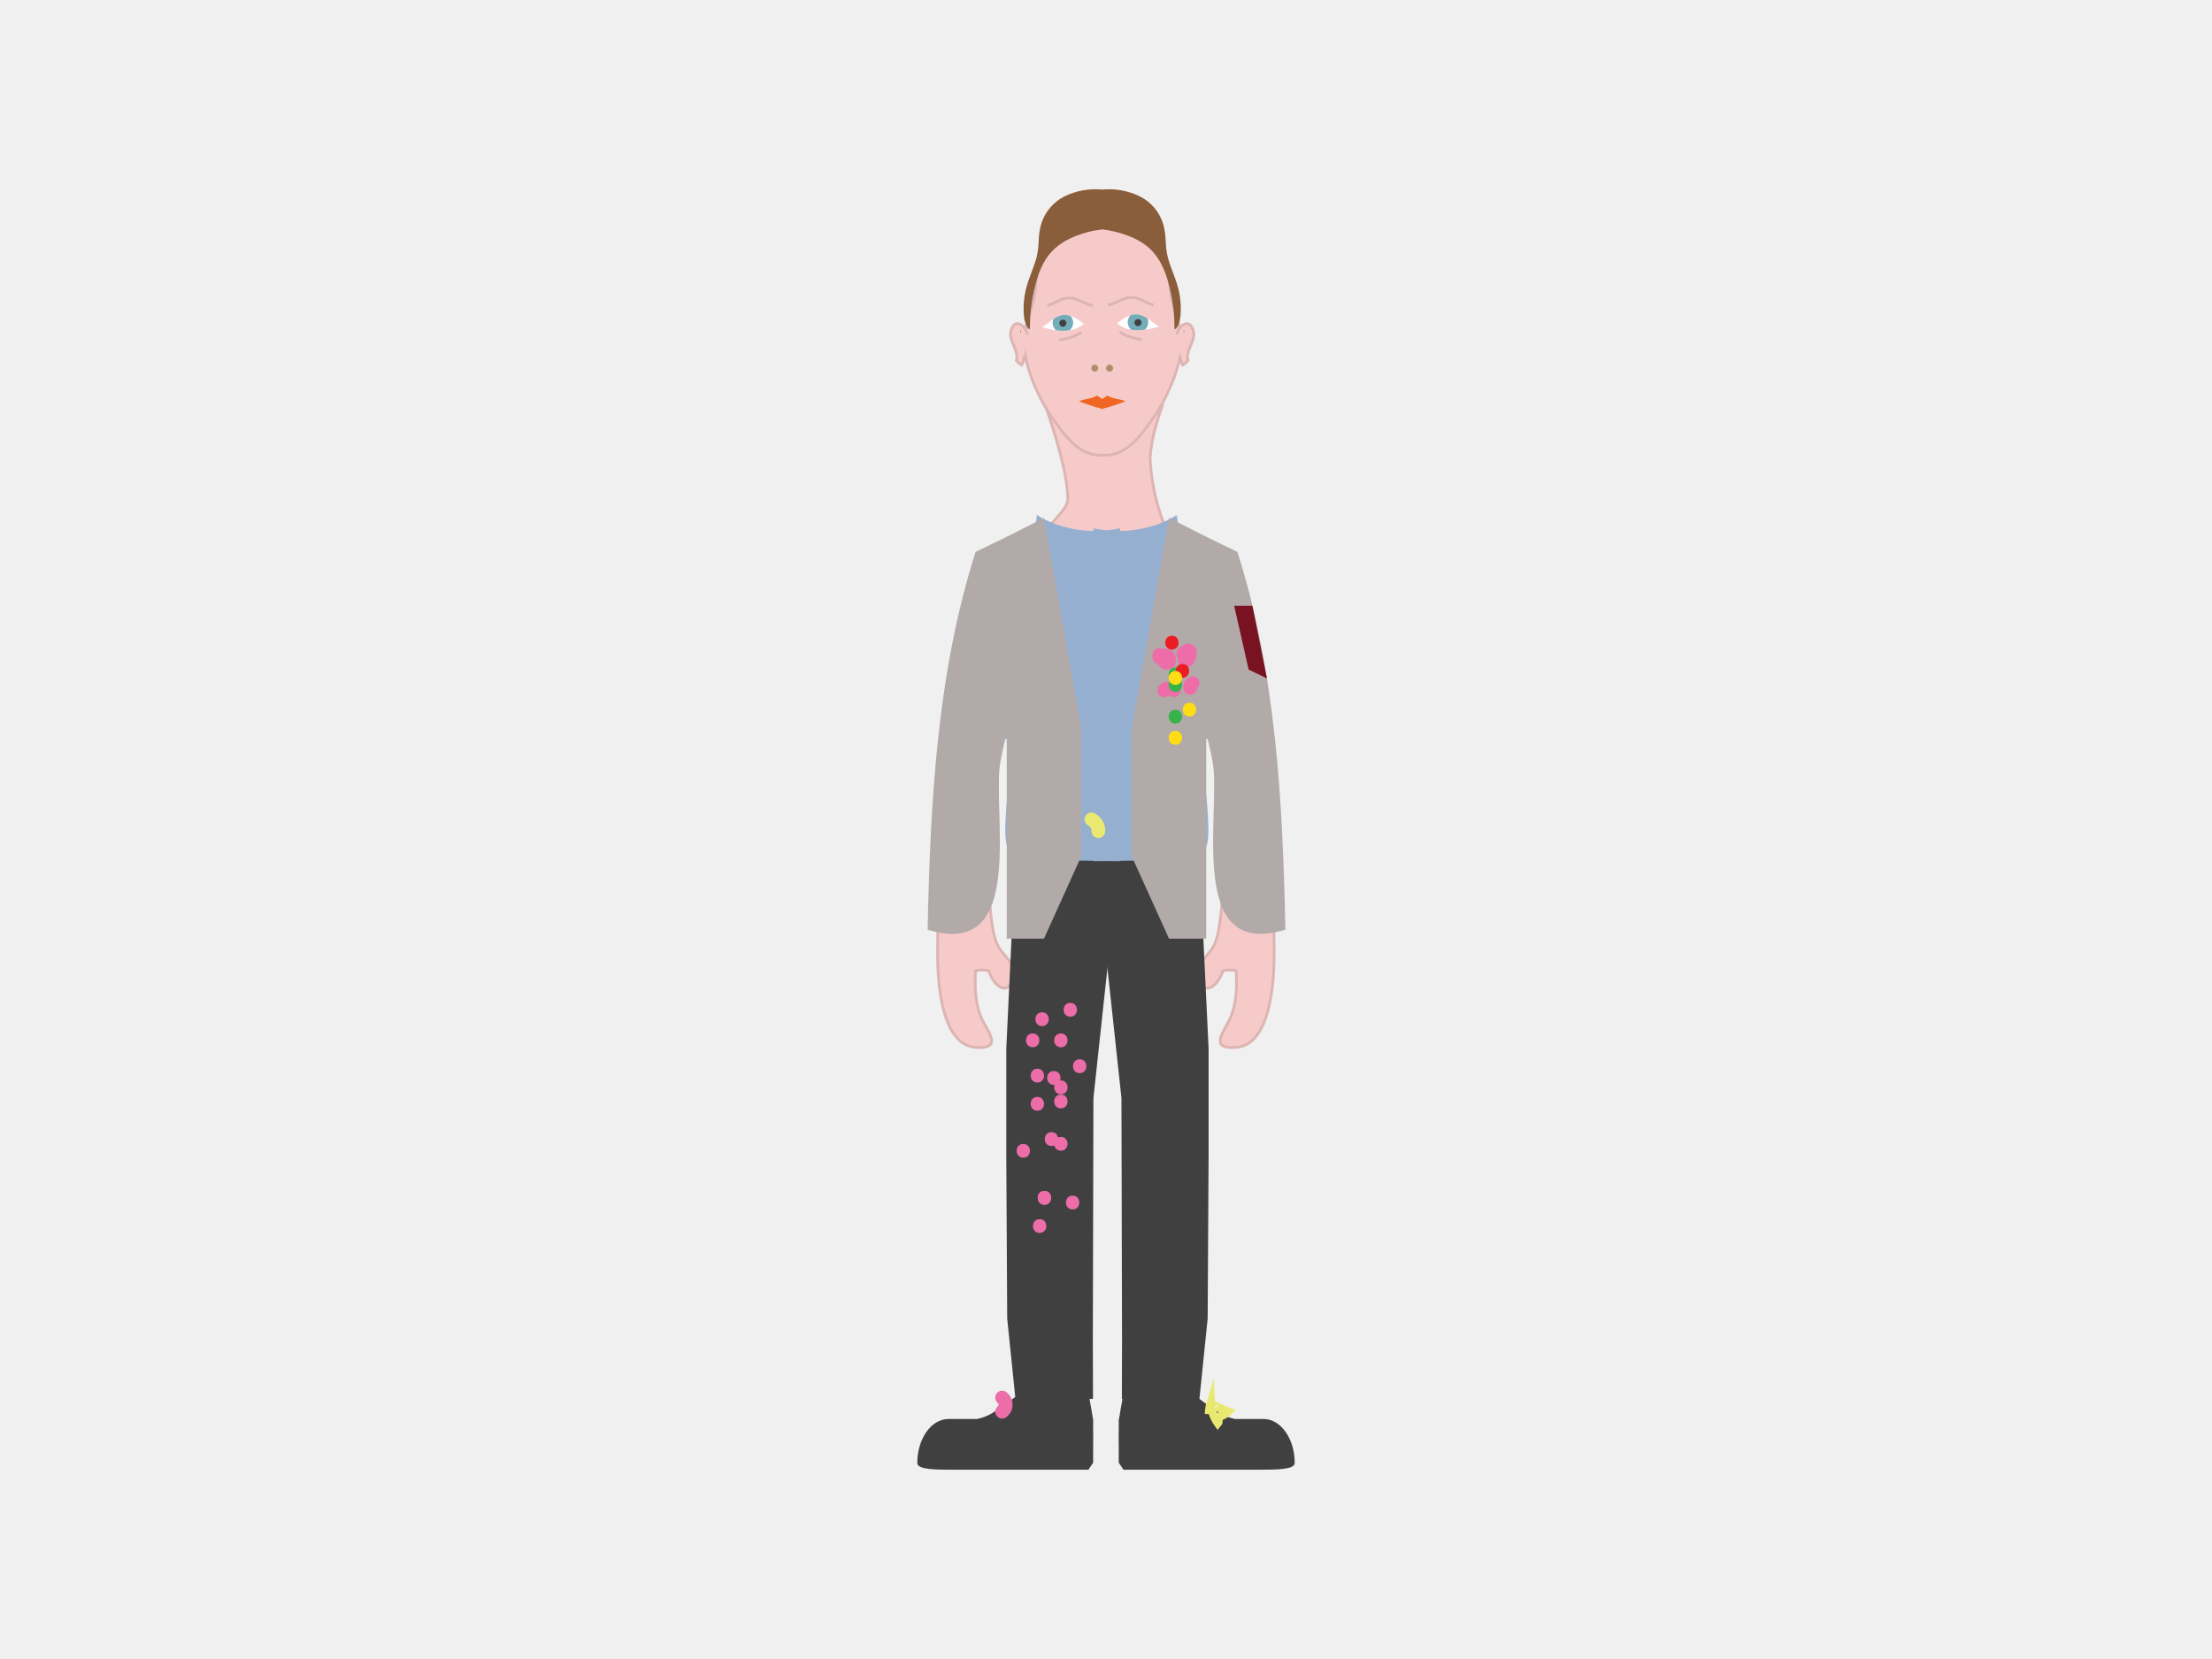
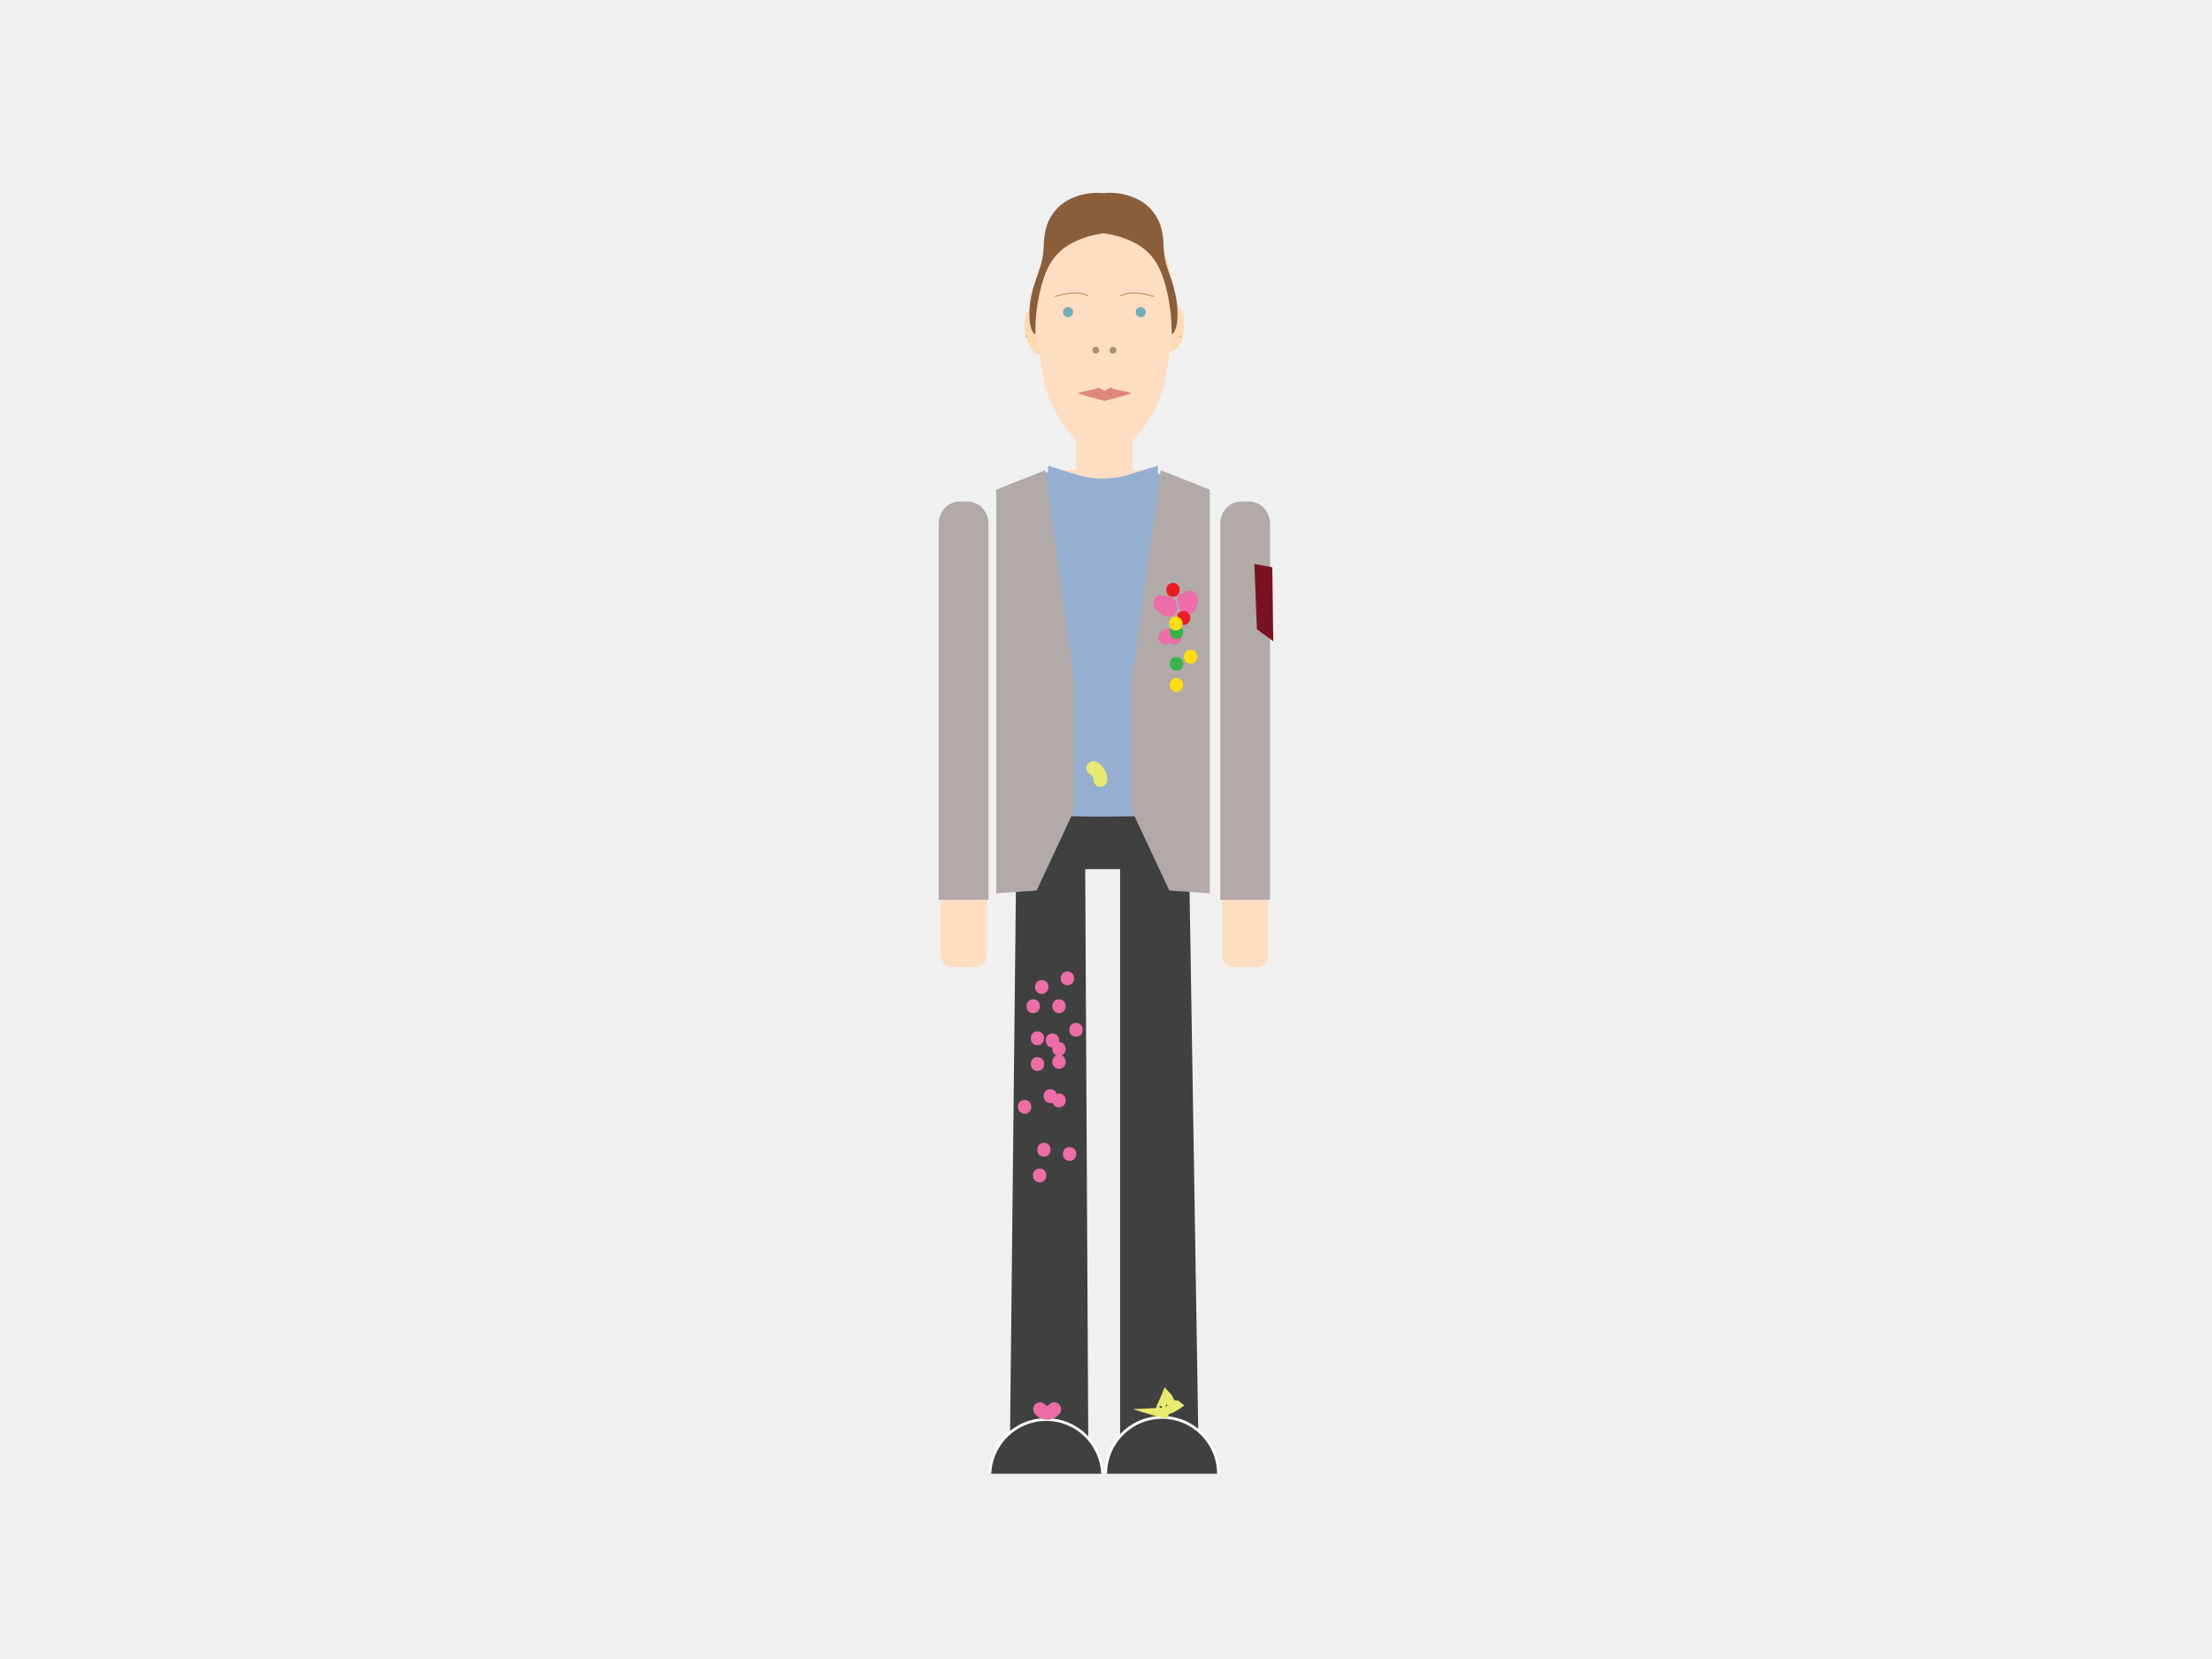
- <svg xmlns="http://www.w3.org/2000/svg" id="Layer_2" data-name="Layer 2" viewBox="0 0 800 600">
+ <svg xmlns="http://www.w3.org/2000/svg" viewBox="0 0 800 600">
  <defs>
-     <style>.cls-1{fill:#f6cac9;}.cls-1,.cls-5{stroke:#dcb5b3;}.cls-1,.cls-14,.cls-5{stroke-miterlimit:10;}.cls-2{fill:#404041;}.cls-3{fill:#fff;}.cls-4{fill:#74acb8;}.cls-14,.cls-5{fill:none;}.cls-6{fill:#b18e6a;}.cls-7{fill:#f16522;}.cls-8{fill:#95afd0;}.cls-9{fill:#b2a9a9;}.cls-10{fill:#ed6da8;}.cls-11{fill:#791221;}.cls-12{fill:#e9e971;}.cls-13{fill:#8a5d3b;}.cls-14{stroke:#e9e971;stroke-width:3px;}.cls-15{fill:#37b34a;}.cls-16{fill:#ec1c24;}.cls-17{fill:#ffdd15;}</style>
+     <style>.cls-1{fill:#fddec3;}.cls-2,.cls-8{fill:#404041;}.cls-3{fill:#74acb8;}.cls-4{fill:#fdd9b6;}.cls-5{fill:#de887b;}.cls-6{fill:#b18e6a;}.cls-13,.cls-7{fill:none;}.cls-7{stroke:#a56f29;stroke-width:0.25px;}.cls-13,.cls-7,.cls-8{stroke-miterlimit:10;}.cls-8{stroke:#fff;}.cls-9{fill:#b2a9a9;}.cls-10{fill:#95afd0;}.cls-11{fill:#8a5d3b;}.cls-12{fill:#ed6da8;}.cls-13{stroke:#e9e971;stroke-width:3px;}.cls-14{fill:#e9e971;}.cls-15{fill:#37b34a;}.cls-16{fill:#ec1c24;}.cls-17{fill:#ffdd15;}.cls-18{fill:#791221;}</style>
  </defs>
-   <path class="cls-1" d="M377.93,146.29c2.79,7.86,8.57,25.55,8.23,35-1.21,4.6-8.8,9.63-13.91,18.54-1.09,1.89-2.8,3.35-4,5.2-4.31,5.1-10.58,9.17-14.11,14.75-4,6.35-4.48,15.27-5.73,22.36a599.74,599.74,0,0,0-9.33,102c0,9.86.92,33.75,13.83,34.66,9.81.7,4.49-5.46,2.32-10-2.48-5.19-2.76-11.12-2.42-17.72a10.89,10.89,0,0,1,4.82,0c1.72,5.88,7.61,9.83,8.83,1.74.8-5.29-4.21-7-6.13-12.09-2.14-5.65-1.93-13.76-3.41-20.38-1.67-7.48,3.33-15.26,3.41-23.35.13-14.11-3.42-23.16-.81-36.12,1.71-8.45.61-23.05,5.53-30v.73c-3.55,13.65.18,36,.18,49.49,0,13.22-.54,26.65.13,39.82,1.54.13,3,.29,4.52.48l2.65,176.87,0,2a11.42,11.42,0,0,0-.3,1.68c-.33,6.05-3.78,7.47-8.24,10.17-3.95,2.38-8.39,4.77-13.14,5.75-3.95.82-10.75-.24-11.77,4.48-1.4,6.51,5,5.37,9.23,6,2.36.36,4.14,1.25,6.64,1.35a47.11,47.11,0,0,0,8.42-.56c5.59-.8,11.3-.84,17.09-1.43,5-.51,13.07,1.31,14.16-4.5,1.27-6.81-2.69-13.14-2-19.57l.06-3.57h0v-1.57h0l-2.61-174c2.57.32,5.23.56,8,.68v.09h.1c.61,0,1.19,0,1.78,0s1.17,0,1.78,0h.1v-.09c2.78-.12,5.44-.36,8-.68l-2.61,174h0v1.57h0l.06,3.57c.7,6.43-3.26,12.76-2,19.57,1.09,5.81,9.12,4,14.16,4.5,5.79.59,11.5.63,17.09,1.43a47.11,47.11,0,0,0,8.42.56c2.5-.1,4.28-1,6.64-1.35,4.19-.64,10.63.5,9.23-6-1-4.72-7.82-3.66-11.77-4.48-4.75-1-9.19-3.37-13.14-5.75-4.46-2.7-7.91-4.12-8.24-10.17a11.42,11.42,0,0,0-.3-1.68l0-2,2.65-176.87c1.48-.19,3-.35,4.52-.48.67-13.17.13-26.6.13-39.82,0-13.53,3.73-35.84.18-49.49v-.73c4.92,7,3.82,21.58,5.53,30,2.61,13-.94,22-.81,36.12.08,8.09,5.08,15.87,3.41,23.35-1.48,6.62-1.27,14.73-3.41,20.38-1.92,5.1-6.93,6.8-6.13,12.09,1.22,8.09,7.11,4.14,8.83-1.74a10.89,10.89,0,0,1,4.82,0c.34,6.6.06,12.53-2.42,17.72-2.17,4.55-7.49,10.71,2.32,10,12.91-.91,13.84-24.8,13.83-34.66a599.74,599.74,0,0,0-9.33-102c-1.25-7.09-1.73-16-5.73-22.36-3.53-5.58-9.8-9.65-14.11-14.75-1.2-1.85-4.61-3.31-5.7-5.2a74.6,74.6,0,0,1-10-34.16c.43-7.43,3-15,4.59-19.39" />
-   <polygon class="cls-2" points="405.74 505.94 412.76 505.94 419.77 505.94 426.78 505.94 433.79 505.94 436.77 476.87 437.1 419.07 437.1 379.13 433.79 309.59 426.78 309.59 419.77 309.59 412.76 309.59 405.74 309.59 396.07 308.89 405.59 397.14 405.8 484.52 405.74 505.94" />
-   <path class="cls-2" d="M395.29,513.2c-.68-4.66-1.77-8.92-1.8-12.07-4.92-.22-14.59-2.81-19.06-.9-2.18.93-8.87,6.35-11.29,7.92-2.62,1.71-4.5,3.44-7.55,4.44-.67.22-1.42.42-2.24.61H343c-6.21,0-11.24,7.11-11.24,15.88h0c-.17,2.45,6.8,2.46,13,2.46h48.88l1.65-2.46h.06V513.2Z" />
-   <path class="cls-2" d="M404.71,513.2c.68-4.66,1.77-8.92,1.8-12.07,4.92-.22,14.59-2.81,19.06-.9,2.18.93,8.87,6.35,11.29,7.92,2.62,1.71,4.5,3.44,7.55,4.44.67.22,1.42.42,2.24.61H457c6.21,0,11.24,7.11,11.24,15.88h0c.17,2.45-6.8,2.46-13,2.46H406.32l-1.65-2.46h-.06V513.2Z" />
-   <path class="cls-1" d="M427.23,121.31c-.69-5.08-2.93-9.83-3.74-14.86s-.33-10.18-2.34-14.84C416.87,81.69,408,78,398.83,78.47c-9.17-.43-18,3.22-22.32,13.14-2,4.66-1.55,9.94-2.34,14.84s-3.06,9.78-3.74,14.86c-1.18,8.71,4.87,22.12,9.54,28.93,4.46,6.48,9.77,14.3,17.71,14.38.39,0,.77,0,1.15,0s.76,0,1.14,0c7.94-.08,13.26-7.9,17.72-14.38C422.36,143.43,428.41,130,427.23,121.31Z" />
-   <path class="cls-1" d="M425.66,121c.32-2.53,4.14-6.47,5.82-1.77,1.37,3.82-2.9,7.31-1.83,11.12a6.83,6.83,0,0,1-1.94,1.68,8.66,8.66,0,0,1-.88-3.26" />
-   <path class="cls-3" d="M404,116.94c7.56-6,9.55-2.63,15.12,1.22-3.84,1-10.23,2.85-15.12-1.22" />
-   <path class="cls-4" d="M415.26,116.52a3.81,3.81,0,0,0-.24-1.31c-2-1.33-3.73-2-6.18-1.2a3.69,3.69,0,0,0,.23,5.24,16.31,16.31,0,0,0,5,0A3.72,3.72,0,0,0,415.26,116.52Z" />
-   <path class="cls-2" d="M412.84,116.67a1.28,1.28,0,1,1-1.28-1.27A1.28,1.28,0,0,1,412.84,116.67Z" />
-   <path class="cls-5" d="M404.93,120c2.42,1.82,5.25,2.25,8.05,2.86" />
-   <path class="cls-5" d="M400.72,110.33c2.69-.44,5.6-2.71,8.23-2.78,3.46-.08,5.14,2,8.23,2.78" />
-   <path class="cls-3" d="M392,117.14c-7.56-6-9.55-2.63-15.12,1.22,3.84,1,10.23,2.86,15.12-1.22" />
-   <path class="cls-4" d="M380.7,116.72a3.81,3.81,0,0,1,.24-1.31c2-1.33,3.74-2,6.18-1.19a3.66,3.66,0,0,1,1,2.5,3.71,3.71,0,0,1-1.21,2.74,16.3,16.3,0,0,1-5,0A3.71,3.71,0,0,1,380.7,116.72Z" />
-   <path class="cls-2" d="M383.12,116.88a1.28,1.28,0,1,0,1.28-1.28A1.28,1.28,0,0,0,383.12,116.88Z" />
-   <path class="cls-5" d="M391,120.18c-2.42,1.82-5.25,2.25-8,2.85" />
-   <path class="cls-5" d="M395.24,110.54c-2.69-.45-5.6-2.72-8.23-2.78-3.46-.09-5.14,1.95-8.23,2.78" />
-   <path class="cls-6" d="M397.2,133.26a1.27,1.27,0,0,1-2.53,0,1.27,1.27,0,1,1,2.53,0Z" />
-   <path class="cls-6" d="M402.56,133.26a1.27,1.27,0,0,1-2.53,0,1.27,1.27,0,1,1,2.53,0Z" />
-   <path class="cls-7" d="M406.2,144.82a8.47,8.47,0,0,0-.86-.25c-.29-.08-.58-.14-.88-.21l-.87-.18-.86-.2c-.28-.07-.55-.15-.82-.24a5.61,5.61,0,0,1-.75-.31,4.28,4.28,0,0,1-.69-.4,1.42,1.42,0,0,1-.22.2,1.85,1.85,0,0,1-.27.19l-.29.18-.31.18-.31.19a3.15,3.15,0,0,0-.29.22l-.16.16-.17-.16a2.21,2.21,0,0,0-.29-.22l-.3-.19-.31-.18-.3-.18-.27-.19a2.09,2.09,0,0,1-.22-.2,4.18,4.18,0,0,1-.68.4,5.75,5.75,0,0,1-.76.31q-.39.13-.81.24l-.86.2-.88.18-.87.21a8.47,8.47,0,0,0-.86.25,5.85,5.85,0,0,0-.82.33l1.83.67,2.2.77c.78.26,1.59.52,2.42.75.47.13,1,.26,1.44.37l0,.22.53-.11.52.11v-.22c.48-.11,1-.24,1.44-.37.82-.23,1.63-.49,2.41-.75s1.52-.52,2.2-.77l1.83-.67A5.73,5.73,0,0,0,406.2,144.82Z" />
-   <path class="cls-1" d="M371.57,121c-.31-2.53-4.14-6.47-5.82-1.77-1.36,3.82,2.9,7.31,1.83,11.12a7.12,7.12,0,0,0,1.94,1.68,8.31,8.31,0,0,0,.88-3.26" />
-   <polygon class="cls-2" points="395.3 505.94 388.28 505.94 381.27 505.94 374.26 505.94 367.25 505.94 364.27 476.87 363.94 419.07 363.94 379.13 367.25 309.59 374.26 309.59 381.27 309.59 388.28 309.59 395.3 309.59 404.97 308.89 395.45 397.14 395.24 484.52 395.3 505.94" />
-   <path class="cls-8" d="M446.36,219.11c-6.77-9.87-20-20.54-20.74-32.87-5.48,3.59-13,5.69-20.53,5.81v-1a37.94,37.94,0,0,1-4.79.77,37.79,37.79,0,0,1-4.78-.77v1c-7.54-.12-15-2.22-20.53-5.81-.76,12.33-14,23-20.74,32.87-10.47,15.26-13.6,31.8-12.41,50.26,4.29-4.33,18.88-3.75,24.33-1.49-.45,8.94-2,18.81-2.45,27.57-.63,12.35.23,15.67,12.41,15.66,6.44,0,12.91.1,19.39.2v.14l4.78-.06,4.79.06v-.14c6.48-.1,13-.2,19.39-.2,12.17,0,13-3.31,12.41-15.66-.46-8.76-2-18.63-2.45-27.57,5.45-2.26,20-2.84,24.33,1.49C460,250.91,456.83,234.37,446.36,219.11Z" />
-   <polygon class="cls-9" points="391.03 309.73 377.57 339.48 364.11 339.48 364.11 263.4 364.11 194.13 377.57 187.33 377.57 187.33 391.03 263.4 391.03 309.73" />
-   <path class="cls-9" d="M364.11,194.13c28.62-2.26-1.89,65.89-2.78,85.55-1,22.42,7.52,66.88-25.85,56.54,1-46,3.36-92.69,17.35-136.61" />
-   <polygon class="cls-9" points="409.32 309.73 422.79 339.48 436.25 339.48 436.25 263.4 436.25 194.13 422.79 187.33 422.79 187.33 409.32 263.4 409.32 309.73" />
-   <path class="cls-9" d="M436.25,194.13c-28.62-2.26,1.89,65.89,2.78,85.55,1,22.42-7.52,66.88,25.84,56.54-.95-46-3.35-92.69-17.34-136.61" />
-   <path class="cls-10" d="M376.88,371.11c3.22,0,3.22-5,0-5s-3.22,5,0,5Z" />
-   <path class="cls-10" d="M383.68,378.76c3.22,0,3.22-5,0-5s-3.22,5,0,5Z" />
-   <path class="cls-10" d="M375.18,401.71c3.22,0,3.22-5,0-5s-3.22,5,0,5Z" />
-   <path class="cls-10" d="M375.18,391.51c3.22,0,3.22-5,0-5s-3.22,5,0,5Z" />
-   <path class="cls-10" d="M381.13,392.36c3.22,0,3.22-5,0-5s-3.22,5,0,5Z" />
-   <path class="cls-10" d="M383.68,416.16c3.22,0,3.22-5,0-5s-3.22,5,0,5Z" />
-   <path class="cls-10" d="M383.68,395.76c3.22,0,3.22-5,0-5s-3.22,5,0,5Z" />
-   <path class="cls-10" d="M383.68,400.86c3.22,0,3.22-5,0-5s-3.22,5,0,5Z" />
-   <path class="cls-10" d="M380.28,414.46c3.22,0,3.22-5,0-5s-3.22,5,0,5Z" />
-   <path class="cls-10" d="M370.08,418.71c3.22,0,3.22-5,0-5s-3.22,5,0,5Z" />
-   <path class="cls-10" d="M387.93,437.41c3.22,0,3.22-5,0-5s-3.22,5,0,5Z" />
-   <path class="cls-10" d="M376,445.91c3.22,0,3.22-5,0-5s-3.22,5,0,5Z" />
-   <path class="cls-10" d="M377.73,435.71c3.22,0,3.22-5,0-5s-3.22,5,0,5Z" />
-   <path class="cls-10" d="M377.73,435.71c3.22,0,3.22-5,0-5s-3.22,5,0,5Z" />
-   <path class="cls-10" d="M387.08,367.71c3.22,0,3.22-5,0-5s-3.22,5,0,5Z" />
-   <path class="cls-10" d="M390.48,388.11c3.22,0,3.22-5,0-5s-3.22,5,0,5Z" />
-   <path class="cls-10" d="M373.48,378.76c3.22,0,3.22-5,0-5s-3.22,5,0,5Z" />
-   <path class="cls-10" d="M364.2,512.32a5.64,5.64,0,0,0,0-8.63,2.5,2.5,0,0,0-4.27,1.77,2.63,2.63,0,0,0,.73,1.76,6.83,6.83,0,0,1,.51.58l-.39-.51a4.67,4.67,0,0,1,.56.94l-.26-.6a3,3,0,0,1,.2.72l-.09-.67a3.53,3.53,0,0,1,0,.65l.09-.66a3,3,0,0,1-.2.71l.26-.59a4.89,4.89,0,0,1-.56.93l.39-.51a4.7,4.7,0,0,1-.51.58,2.59,2.59,0,0,0-.73,1.77,2.51,2.51,0,0,0,2.5,2.5,2.56,2.56,0,0,0,1.77-.74Z" />
-   <path class="cls-10" d="M425.72,237.27l.09.19-.25-.6a5.56,5.56,0,0,1,.35,1.39l-.09-.66a9.32,9.32,0,0,0,.22,1.47,4.81,4.81,0,0,0,.29.71l.08.13a3,3,0,0,0,1,1l.05,0h0c.07,0,.54.24.62.26l.06,0a5.74,5.74,0,0,0,.71.09,4.37,4.37,0,0,0,.81-.09,5,5,0,0,0,1-.38,2.59,2.59,0,0,0,1.27-1.34q.27-.6.51-1.2a4.8,4.8,0,0,0,.29-1,7.25,7.25,0,0,0,.13-1,6.13,6.13,0,0,0-.11-1,1.05,1.05,0,0,0-.06-.24,3.54,3.54,0,0,0-.34-.77,3.47,3.47,0,0,0-.44-.57l-.06-.07-.06,0a4,4,0,0,0-.56-.43,3.37,3.37,0,0,0-.73-.32l-.12,0a3.76,3.76,0,0,0-.74-.1h0a2.57,2.57,0,0,0-1.77.73,2.83,2.83,0,0,0-.73,1.77,2.52,2.52,0,0,0,.73,1.76,2.65,2.65,0,0,0,1.77.74h.06l-.66-.09.19.05-.6-.25a1,1,0,0,1,.17.1l-.51-.39a.62.62,0,0,1,.14.14l-.39-.51a1.62,1.62,0,0,1,.1.18l-.25-.6a1.18,1.18,0,0,1,.08.31l-.09-.66a1.69,1.69,0,0,1,0,.55l.09-.66a5.49,5.49,0,0,1-.41,1.38l.25-.59c-.1.23-.21.45-.32.67l.9-.89-.22.1.6-.25a1.74,1.74,0,0,1-.39.11l.67-.08h-.16l.66.09a.38.38,0,0,1-.1,0l.6.26-.09-.06.51.4-.06-.06.39.5a.57.57,0,0,1-.08-.13l.25.6a3,3,0,0,1-.13-.59l.09.67c-.07-.52-.11-1.05-.22-1.56a7.25,7.25,0,0,0-.6-1.63,2,2,0,0,0-.64-.7,1.83,1.83,0,0,0-.85-.44,1.9,1.9,0,0,0-1,0,2,2,0,0,0-.93.3,2.53,2.53,0,0,0-1.15,1.49l-.09.67a2.53,2.53,0,0,0,.34,1.26Z" />
-   <path class="cls-10" d="M418.12,239.87a3.06,3.06,0,0,1,.59.37l-.51-.4c.5.39.85.93,1.34,1.33a3.86,3.86,0,0,0,.79.55,3.49,3.49,0,0,0,1.56.42,4.48,4.48,0,0,0,2.15-.57,2.59,2.59,0,0,0,.9-.9,2.43,2.43,0,0,0,.34-1.26,7.61,7.61,0,0,0-.22-2,4.28,4.28,0,0,0-.4-1,.86.86,0,0,0-.1-.16,3.28,3.28,0,0,0-1.09-1.09l-.14-.09a7.76,7.76,0,0,0-.72-.3l-.16,0a6,6,0,0,0-1.34-.14,7.16,7.16,0,0,1-.92,0l.67.09a2.91,2.91,0,0,1-.66-.17l.6.25-.16-.07a1.9,1.9,0,0,0-.93-.3,1.86,1.86,0,0,0-1,0,1.78,1.78,0,0,0-.85.44,2,2,0,0,0-.65.7,2.56,2.56,0,0,0-.25,1.93,2.48,2.48,0,0,0,1.15,1.5,5.62,5.62,0,0,0,1.2.46,8.74,8.74,0,0,0,1.24.15c.36,0,.73,0,1.09,0l-.66-.09a1.25,1.25,0,0,1,.37.09l-.6-.25.21.12-.51-.39a1.21,1.21,0,0,1,.16.16l-.39-.5a1.49,1.49,0,0,1,.18.3l-.26-.6a2.71,2.71,0,0,1,.17.68l-.09-.67a6.64,6.64,0,0,1,0,.89l1.24-2.16-.18.08.59-.25a2.54,2.54,0,0,1-.47.14l.66-.09h-.29l.66.09-.23-.07.6.26a1.38,1.38,0,0,1-.29-.17l.51.39a6.9,6.9,0,0,1-.8-.82,6.09,6.09,0,0,0-1.64-1.26,1.9,1.9,0,0,0-.93-.3,1.86,1.86,0,0,0-1,.05,1.78,1.78,0,0,0-.85.44,2,2,0,0,0-.65.7,2.51,2.51,0,0,0,.9,3.43Z" />
-   <path class="cls-10" d="M422.85,251.37l.27-.24-.5.39a2.43,2.43,0,0,1,.44-.26l-.6.25a1.91,1.91,0,0,1,.41-.11l-.66.09a2.18,2.18,0,0,1,.57,0l-.67-.09a4.5,4.5,0,0,1,1.08.33l-.6-.25c.22.09.42.18.63.29a1.85,1.85,0,0,0,.93.29,1.89,1.89,0,0,0,1,0,2.8,2.8,0,0,0,1.49-1.15,2.5,2.5,0,0,0-.9-3.42,11.84,11.84,0,0,0-1.72-.73,4.43,4.43,0,0,0-.49-.13,6.49,6.49,0,0,0-1.09-.12,4.49,4.49,0,0,0-3.13,1.37,2.59,2.59,0,0,0-.73,1.77,1.88,1.88,0,0,0,.22,1,1.83,1.83,0,0,0,.51.8,2.53,2.53,0,0,0,1.77.74,2.6,2.6,0,0,0,1.77-.74Z" />
-   <path class="cls-10" d="M429.51,245.29c-.17.17-.34.34-.5.52s-.36.44-.53.67a1,1,0,0,0-.1.17,4.09,4.09,0,0,0-.31.75,4.75,4.75,0,0,0-.12.83,4.7,4.7,0,0,0,0,.53,1.88,1.88,0,0,0,.22,1,1.83,1.83,0,0,0,.51.8,1.85,1.85,0,0,0,.81.52,1.88,1.88,0,0,0,1,.22l.67-.09a2.52,2.52,0,0,0,1.1-.65l.39-.5a2.43,2.43,0,0,0,.34-1.26,5.24,5.24,0,0,1,0-.56l-.09.67a.94.94,0,0,1,.06-.24l-.25.59a1,1,0,0,1,.15-.24l-.39.5c.18-.23.41-.44.62-.66a1.85,1.85,0,0,0,.52-.8,2.32,2.32,0,0,0,0-1.93,1.92,1.92,0,0,0-.52-.8l-.51-.39a2.43,2.43,0,0,0-1.26-.34l-.66.09a2.44,2.44,0,0,0-1.11.64Z" />
-   <polygon class="cls-11" points="458.2 245.36 451.59 242.16 446.36 219.11 452.96 219.11 458.2 245.36" />
-   <path class="cls-12" d="M393.47,298.52a4.12,4.12,0,0,1,.77.48l-.5-.39a4.86,4.86,0,0,1,.78.79l-.39-.51a5,5,0,0,1,.61,1.05l-.25-.6a5.19,5.19,0,0,1,.34,1.27l-.09-.66a4.87,4.87,0,0,1,0,.66,2.62,2.62,0,0,0,.73,1.76,2.58,2.58,0,0,0,1.77.74,2.5,2.5,0,0,0,1.77-.74,2.52,2.52,0,0,0,.73-1.76A7.21,7.21,0,0,0,396,294.2a2.5,2.5,0,0,0-2.52,4.32Z" />
-   <path class="cls-13" d="M424.13,98.34c-.65-1.72-1.3-3.45-1.79-5.27a30.48,30.48,0,0,1-.75-5.88,27,27,0,0,0-.85-6,16.68,16.68,0,0,0-8.4-10.12,25.46,25.46,0,0,0-13.72-2.51,25.42,25.42,0,0,0-13.72,2.51,16.64,16.64,0,0,0-8.4,10.12,27,27,0,0,0-.86,6,29.73,29.73,0,0,1-.74,5.88c-.5,1.82-1.15,3.55-1.79,5.27s-1.3,3.43-1.79,5.21a29.9,29.9,0,0,0-1,10.78c.32,3.51,2.17,5.78,2.17,4.16a60,60,0,0,1,1.72-14.42c1.33-5.57,3.12-9.79,6.08-13s7.06-5.48,13-7.11a38.51,38.51,0,0,1,5.34-1,38.64,38.64,0,0,1,5.33,1c6,1.63,10.08,3.88,13,7.11s4.74,7.46,6.07,13a58.66,58.66,0,0,1,1.72,14.42c0,1.62,1.86-.65,2.17-4.16a29.46,29.46,0,0,0-1-10.78C425.42,101.77,424.78,100.06,424.13,98.34Z" />
-   <path class="cls-13" d="M369.28,120l-.25-.48C368.87,120.11,368.89,120.41,369.28,120Z" />
-   <path class="cls-13" d="M428.21,119.48,428,120C428.35,120.41,428.37,120.11,428.21,119.48Z" />
-   <path class="cls-14" d="M437.23,511.41a15,15,0,0,1,.66-4.19,14.15,14.15,0,0,0,2.58,7.52c.49-.55,0-1.65.31-2.34a7.45,7.45,0,0,0,3.38-1.84c-1.87-.73-6.47-3.33-5.23-1.7" />
-   <path class="cls-15" d="M425.1,250.22c3.22,0,3.23-5,0-5s-3.22,5,0,5Z" />
-   <path class="cls-15" d="M425.1,261.69c3.22,0,3.23-5,0-5s-3.22,5,0,5Z" />
-   <path class="cls-15" d="M425.1,246.39c3.22,0,3.23-5,0-5s-3.22,5,0,5Z" />
-   <path class="cls-16" d="M427.65,245.12c3.22,0,3.23-5,0-5s-3.22,5,0,5Z" />
-   <path class="cls-16" d="M423.83,234.92c3.22,0,3.22-5,0-5s-3.22,5,0,5Z" />
-   <path class="cls-17" d="M425.1,269.34c3.22,0,3.23-5,0-5s-3.22,5,0,5Z" />
-   <path class="cls-17" d="M425.1,247.67c3.22,0,3.23-5,0-5s-3.22,5,0,5Z" />
-   <path class="cls-17" d="M430.2,259.14c3.22,0,3.23-5,0-5s-3.22,5,0,5Z" />
+   <g id="Layer_3" data-name="Layer 3">
+     <polygon class="cls-1" points="417.75 170.04 398.74 195.69 381.09 170.04 389.24 170.04 389.24 158.81 399.42 158.81 409.61 158.81 409.61 170.04 417.75 170.04" />
+     <polygon class="cls-2" points="430.9 314.33 369.18 314.33 367.94 289.64 429.66 289.64 430.9 314.33" />
+     <circle class="cls-3" cx="399.42" cy="113.81" r="2.45" />
+     <path class="cls-1" d="M401.94,162.08c6.85-1.84,7.85-2.15,12-7.93,3.05-4.28,6.49-10.88,7.36-16.07,2.4-14.33,5.68-30.64.8-44.32-2.83-7.94-12.34-10.08-20.71-9.15H397.5c-8.38-.93-17.89,1.21-20.72,9.15-4.88,13.68-1.59,30,.81,44.32.87,5.19,4.3,11.79,7.35,16.07,4.11,5.78,5.11,6.09,12,7.93Z" />
+     <path class="cls-4" d="M424.73,110c2.36.22,3.92,4.21,3.49,8.92s-2.69,8.35-5.05,8.13" />
+     <path class="cls-4" d="M376.34,128.05c-2.34.37-4.83-3.12-5.58-7.79s.56-8.75,2.89-9.12" />
+     <path class="cls-5" d="M408.25,141.89l-1-.25-1-.2-1-.19-1-.19c-.32-.07-.64-.15-.95-.24a7.59,7.59,0,0,1-.88-.31,6.63,6.63,0,0,1-.8-.4,1.37,1.37,0,0,1-.26.2,2.32,2.32,0,0,1-.31.19l-.34.18a3,3,0,0,0-.36.18l-.36.19-.34.21-.19.16-.19-.16-.34-.21a18.42,18.42,0,0,0-.72-.37l-.34-.18a2.32,2.32,0,0,1-.31-.19,1.37,1.37,0,0,1-.26-.2,6.63,6.63,0,0,1-.8.4,7.59,7.59,0,0,1-.88.31c-.31.09-.63.17-.95.24l-1,.19-1,.19-1,.2-1,.25a8.83,8.83,0,0,0-.95.33l2.13.67c.8.25,1.66.51,2.57.77s1.85.52,2.81.75c.55.13,1.11.25,1.67.36V145l.61-.12.61.12v-.23c.56-.11,1.12-.23,1.67-.36,1-.23,1.91-.49,2.82-.75s1.77-.52,2.56-.77l2.14-.67A9.86,9.86,0,0,0,408.25,141.89Z" />
+     <path class="cls-6" d="M397.53,126.65a1.22,1.22,0,1,1-1.22-1.22A1.22,1.22,0,0,1,397.53,126.65Z" />
+     <path class="cls-6" d="M403.76,126.65a1.23,1.23,0,1,1-1.23-1.22A1.22,1.22,0,0,1,403.76,126.65Z" />
+     <circle class="cls-3" cx="412.57" cy="112.89" r="1.83" />
+     <circle class="cls-3" cx="386.27" cy="112.89" r="1.83" />
+     <path class="cls-7" d="M393.65,107.05c-3.66-2-8.2-.94-12.23.21" />
+     <path class="cls-7" d="M405.2,107.05c3.65-2,8.19-.94,12.22.21" />
+     <polygon class="cls-2" points="433.4 519.75 405.11 519.75 405.11 290.01 429.7 290.01 433.4 519.75" />
+     <polygon class="cls-2" points="393.58 519.75 365.29 519.75 367.76 290.01 392.35 290.01 393.58 519.75" />
+     <path class="cls-8" d="M399.9,533a20.38,20.38,0,0,1,40.76,0" />
+     <path class="cls-8" d="M398.75,533A20.39,20.39,0,0,0,358,533" />
+     <rect class="cls-1" x="340.16" y="322.07" width="16.71" height="27.71" rx="4" />
+     <path class="cls-9" d="M357.48,188.75a8.37,8.37,0,0,0-.56-2.43,8.08,8.08,0,0,0-1.62-2.56,7.55,7.55,0,0,0-2.39-1.73,7,7,0,0,0-2.92-.63h-3a7,7,0,0,0-2.92.63,7.55,7.55,0,0,0-2.39,1.73,8.26,8.26,0,0,0-1.62,2.56,8.37,8.37,0,0,0-.56,2.43h0V325.4h18V188.75Z" />
+     <rect class="cls-1" x="441.98" y="322.07" width="16.71" height="27.71" rx="4" />
+     <path class="cls-9" d="M459.3,188.75a8.37,8.37,0,0,0-.56-2.43,8.08,8.08,0,0,0-1.62-2.56,7.55,7.55,0,0,0-2.39-1.73,7,7,0,0,0-2.92-.63h-3a7,7,0,0,0-2.92.63,7.55,7.55,0,0,0-2.39,1.73,8.26,8.26,0,0,0-1.62,2.56,8.37,8.37,0,0,0-.56,2.43h0V325.4h18V188.75Z" />
+     <path class="cls-10" d="M418.74,171.18v-2.73c-1.87.52-3.81,1.17-5.81,1.81l-1,.13-.1.21c-.86.27-1.73.54-2.61.79a32.6,32.6,0,0,1-20.66,0c-3.32-.94-6.5-2.1-9.5-2.94v2.23L361.15,177v14l4,46.47V295l32.87.34h.34l32.87-.34V237.42l4-46.47V177Z" />
+     <polyline class="cls-9" points="422.91 322.07 437.52 323.07 437.52 286.57 437.52 250.07 437.52 213.57 437.52 177.07 419.78 170.07 409.34 246.07 409.34 293.07" />
+     <polyline class="cls-9" points="374.9 322.07 360.29 323.07 360.29 286.57 360.29 250.07 360.29 213.57 360.29 177.07 378.03 170.07 388.47 246.07 388.47 293.07" />
+     <path class="cls-11" d="M423.21,99.91c-.61-1.74-1.22-3.49-1.69-5.32a33.78,33.78,0,0,1-.7-5.94,28.73,28.73,0,0,0-.8-6.06,16.54,16.54,0,0,0-7.93-10.2,22.65,22.65,0,0,0-12.94-2.54,22.65,22.65,0,0,0-12.94,2.54,16.58,16.58,0,0,0-7.93,10.2,28.73,28.73,0,0,0-.8,6.06,32.86,32.86,0,0,1-.7,5.94c-.47,1.83-1.08,3.58-1.69,5.32s-1.22,3.46-1.69,5.26a32.22,32.22,0,0,0-1,10.87c.3,3.53,2.05,5.83,2.05,4.19a64.63,64.63,0,0,1,.4-7.39,66.83,66.83,0,0,1,1.22-7.15c1.26-5.62,2.95-9.88,5.73-13.14s6.66-5.54,12.29-7.18a34.58,34.58,0,0,1,5-1,34.58,34.58,0,0,1,5,1c5.63,1.64,9.51,3.91,12.29,7.18s4.48,7.52,5.73,13.14a66.83,66.83,0,0,1,1.22,7.15,64.63,64.63,0,0,1,.4,7.39c0,1.64,1.75-.66,2.05-4.19a32,32,0,0,0-1-10.87C424.43,103.37,423.83,101.64,423.21,99.91Z" />
+     <path class="cls-11" d="M371.48,121.71l-.24-.47C371.09,121.87,371.11,122.18,371.48,121.71Z" />
+     <path class="cls-11" d="M427.06,121.24l-.24.47C427.19,122.18,427.21,121.87,427.06,121.24Z" />
+     <path class="cls-12" d="M376.76,359.44c3.21,0,3.22-5,0-5s-3.23,5,0,5Z" />
+     <path class="cls-12" d="M383,366.41c3.22,0,3.23-5,0-5s-3.22,5,0,5Z" />
+     <path class="cls-12" d="M375.21,387.33c3.22,0,3.22-5,0-5s-3.22,5,0,5Z" />
+     <path class="cls-12" d="M375.21,378c3.22,0,3.22-5,0-5s-3.22,5,0,5Z" />
+     <path class="cls-12" d="M380.63,378.8c3.22,0,3.22-5,0-5s-3.22,5,0,5Z" />
+     <path class="cls-12" d="M383,400.49c3.22,0,3.23-5,0-5s-3.22,5,0,5Z" />
+     <path class="cls-12" d="M383,381.9c3.22,0,3.23-5,0-5s-3.22,5,0,5Z" />
+     <path class="cls-12" d="M383,386.55c3.22,0,3.23-5,0-5s-3.22,5,0,5Z" />
+     <path class="cls-12" d="M379.86,398.94c3.21,0,3.22-5,0-5s-3.23,5,0,5Z" />
+     <path class="cls-12" d="M370.56,402.82c3.22,0,3.22-5,0-5s-3.22,5,0,5Z" />
+     <path class="cls-12" d="M386.83,419.86c3.21,0,3.22-5,0-5s-3.23,5,0,5Z" />
+     <path class="cls-12" d="M376,427.6c3.22,0,3.23-5,0-5s-3.22,5,0,5Z" />
+     <path class="cls-12" d="M377.53,418.31c3.22,0,3.22-5,0-5s-3.22,5,0,5Z" />
+     <path class="cls-12" d="M386.05,356.34c3.22,0,3.23-5,0-5s-3.22,5,0,5Z" />
+     <path class="cls-12" d="M389.15,374.93c3.22,0,3.22-5,0-5s-3.22,5,0,5Z" />
+     <path class="cls-12" d="M373.66,366.41c3.22,0,3.22-5,0-5s-3.22,5,0,5Z" />
+     <path class="cls-12" d="M374.4,511.45a5.65,5.65,0,0,0,8.63,0,2.49,2.49,0,0,0,0-3.54,2.48,2.48,0,0,0-1.76-.73,2.64,2.64,0,0,0-1.77.73,5.71,5.71,0,0,1-.58.51l.51-.39a4.38,4.38,0,0,1-.93.55l.59-.25a2.94,2.94,0,0,1-.72.19l.67-.09a2.36,2.36,0,0,1-.65,0l.67.09a2.94,2.94,0,0,1-.72-.19l.6.25A4.21,4.21,0,0,1,378,508l.51.39c-.2-.16-.39-.33-.58-.51a2.59,2.59,0,0,0-1.76-.73,2.49,2.49,0,0,0-2.5,2.5,2.61,2.61,0,0,0,.73,1.77Z" />
+     <path class="cls-13" d="M422.6,511.42a15,15,0,0,1-4.18-.66,14.18,14.18,0,0,0,7.52-2.58c-.55-.5-1.65-.05-2.34-.31a7.54,7.54,0,0,0-1.84-3.38c-.73,1.87-3.33,6.47-1.71,5.23" />
+     <path class="cls-14" d="M394.19,280a4.77,4.77,0,0,1,.77.49l-.51-.39a4.22,4.22,0,0,1,.79.79l-.39-.51a4.73,4.73,0,0,1,.61,1l-.25-.59a5.07,5.07,0,0,1,.34,1.27l-.09-.67a4.87,4.87,0,0,1,0,.66,2.64,2.64,0,0,0,.73,1.77,2.57,2.57,0,0,0,1.77.73,2.49,2.49,0,0,0,2.5-2.5,7.24,7.24,0,0,0-3.79-6.41,2.67,2.67,0,0,0-1.92-.25,2.58,2.58,0,0,0-1.5,1.15,2.55,2.55,0,0,0-.25,1.93,2.5,2.5,0,0,0,1.15,1.49Z" />
+     <path class="cls-12" d="M426.12,218.17l.09.19-.25-.6a5.56,5.56,0,0,1,.35,1.39l-.09-.67a9.27,9.27,0,0,0,.22,1.48,4.81,4.81,0,0,0,.29.71c0,.05,0,.09.07.13a3.25,3.25,0,0,0,1,1l.05,0,0,0c.07,0,.54.24.62.26h.06a3.06,3.06,0,0,0,1.52,0,5,5,0,0,0,1-.38,2.63,2.63,0,0,0,1.27-1.34c.18-.4.35-.8.51-1.21a4.56,4.56,0,0,0,.29-1,7.21,7.21,0,0,0,.13-1,6.15,6.15,0,0,0-.11-.95,1.05,1.05,0,0,0-.06-.24,3.84,3.84,0,0,0-.34-.78,4.71,4.71,0,0,0-.44-.56l-.06-.07-.06-.05a4,4,0,0,0-.56-.43,3.37,3.37,0,0,0-.73-.32l-.12,0a3.76,3.76,0,0,0-.74-.1h0a2.55,2.55,0,0,0-1.77.73,1.83,1.83,0,0,0-.51.8,1.9,1.9,0,0,0-.22,1,2.52,2.52,0,0,0,.73,1.76,2.65,2.65,0,0,0,1.77.74H430l-.67-.09.2.05-.6-.25a1,1,0,0,1,.17.1l-.51-.39a.86.86,0,0,1,.14.13l-.39-.5a1,1,0,0,1,.1.18l-.25-.6a1.18,1.18,0,0,1,.08.31l-.09-.66a1.69,1.69,0,0,1,0,.55l.09-.66a5.12,5.12,0,0,1-.42,1.38l.26-.59c-.1.23-.21.45-.32.67l.9-.89-.22.1.59-.25a1.66,1.66,0,0,1-.38.11l.67-.09h-.16l.66.09a.38.38,0,0,1-.1,0l.59.25-.08-.05.5.39a.12.12,0,0,1-.05-.05l.39.5a.57.57,0,0,1-.08-.13l.25.6a3,3,0,0,1-.13-.59l.09.67c-.07-.52-.12-1.05-.22-1.56a7.25,7.25,0,0,0-.6-1.63,2,2,0,0,0-.64-.7,1.88,1.88,0,0,0-.85-.44,1.9,1.9,0,0,0-1-.05,1.86,1.86,0,0,0-.93.3,2.53,2.53,0,0,0-1.15,1.49l-.09.67a2.53,2.53,0,0,0,.34,1.26Z" />
+     <path class="cls-12" d="M418.52,220.76a4.49,4.49,0,0,1,.59.37l-.51-.39c.5.39.85.93,1.34,1.33a3.86,3.86,0,0,0,.79.55,3.48,3.48,0,0,0,1.56.41,4.27,4.27,0,0,0,2.15-.57,2.48,2.48,0,0,0,.9-.89,2.43,2.43,0,0,0,.34-1.26,7.56,7.56,0,0,0-.22-2,4.54,4.54,0,0,0-.4-1,1.3,1.3,0,0,0-.1-.15,4.78,4.78,0,0,0-.48-.61,4,4,0,0,0-.61-.48l-.14-.09a6.44,6.44,0,0,0-.72-.3l-.16,0a6,6,0,0,0-1.34-.14,7.16,7.16,0,0,1-.92,0l.67.09a2.48,2.48,0,0,1-.66-.18l.59.26-.15-.07a1.8,1.8,0,0,0-.93-.3,1.86,1.86,0,0,0-1,0,1.78,1.78,0,0,0-.85.44,1.9,1.9,0,0,0-.65.7,2.55,2.55,0,0,0-.25,1.93,2.46,2.46,0,0,0,1.15,1.49,4.73,4.73,0,0,0,1.2.46,7.38,7.38,0,0,0,1.24.16c.36,0,.73,0,1.09,0l-.67-.08a1.12,1.12,0,0,1,.37.09l-.59-.25a.82.82,0,0,1,.2.12l-.5-.39a1.21,1.21,0,0,1,.16.16l-.39-.51a1.92,1.92,0,0,1,.18.31l-.26-.6a2.71,2.71,0,0,1,.17.68l-.09-.67a6.64,6.64,0,0,1,.05.89l1.24-2.16-.18.08.59-.25a2.54,2.54,0,0,1-.47.14l.66-.09h-.3l.67.09-.23-.07.6.26a1.38,1.38,0,0,1-.29-.17l.51.39a8.83,8.83,0,0,1-.8-.82,6.09,6.09,0,0,0-1.64-1.26,1.8,1.8,0,0,0-.93-.3,1.86,1.86,0,0,0-1,0,1.78,1.78,0,0,0-.85.44,1.9,1.9,0,0,0-.65.7,2.55,2.55,0,0,0-.25,1.93,2.46,2.46,0,0,0,1.15,1.49Z" />
+     <path class="cls-12" d="M423.25,232.27l.27-.24-.5.39a2.13,2.13,0,0,1,.44-.26l-.6.25a1.91,1.91,0,0,1,.41-.11l-.66.09a2.18,2.18,0,0,1,.57,0l-.67-.09a4.5,4.5,0,0,1,1.08.33l-.6-.26c.22.09.42.19.63.29a1.77,1.77,0,0,0,.93.3,1.89,1.89,0,0,0,1,0,2,2,0,0,0,.85-.45,2,2,0,0,0,.64-.7,2.5,2.5,0,0,0-.9-3.42,11.84,11.84,0,0,0-1.72-.73,4.43,4.43,0,0,0-.49-.13,5.68,5.68,0,0,0-1.09-.12,4.49,4.49,0,0,0-3.13,1.37,2.59,2.59,0,0,0-.73,1.77,1.88,1.88,0,0,0,.22,1,1.83,1.83,0,0,0,.51.8,2.53,2.53,0,0,0,1.77.74,2.6,2.6,0,0,0,1.77-.74Z" />
+     <path class="cls-15" d="M425.5,231.12c3.22,0,3.23-5,0-5s-3.22,5,0,5Z" />
+     <path class="cls-15" d="M425.5,242.59c3.22,0,3.23-5,0-5s-3.22,5,0,5Z" />
+     <path class="cls-16" d="M428.05,226c3.22,0,3.22-5,0-5s-3.22,5,0,5Z" />
+     <path class="cls-16" d="M424.23,215.82c3.22,0,3.22-5,0-5s-3.22,5,0,5Z" />
+     <path class="cls-17" d="M425.5,250.24c3.22,0,3.23-5,0-5s-3.22,5,0,5Z" />
+     <path class="cls-17" d="M430.6,240c3.22,0,3.22-5,0-5s-3.22,5,0,5Z" />
+     <path class="cls-17" d="M425.26,228c3.21,0,3.22-5,0-5s-3.23,5,0,5Z" />
+     <polygon class="cls-18" points="460.49 231.93 454.58 227.57 453.66 203.96 460.15 205.16 460.49 231.93" />
+   </g>
</svg>
